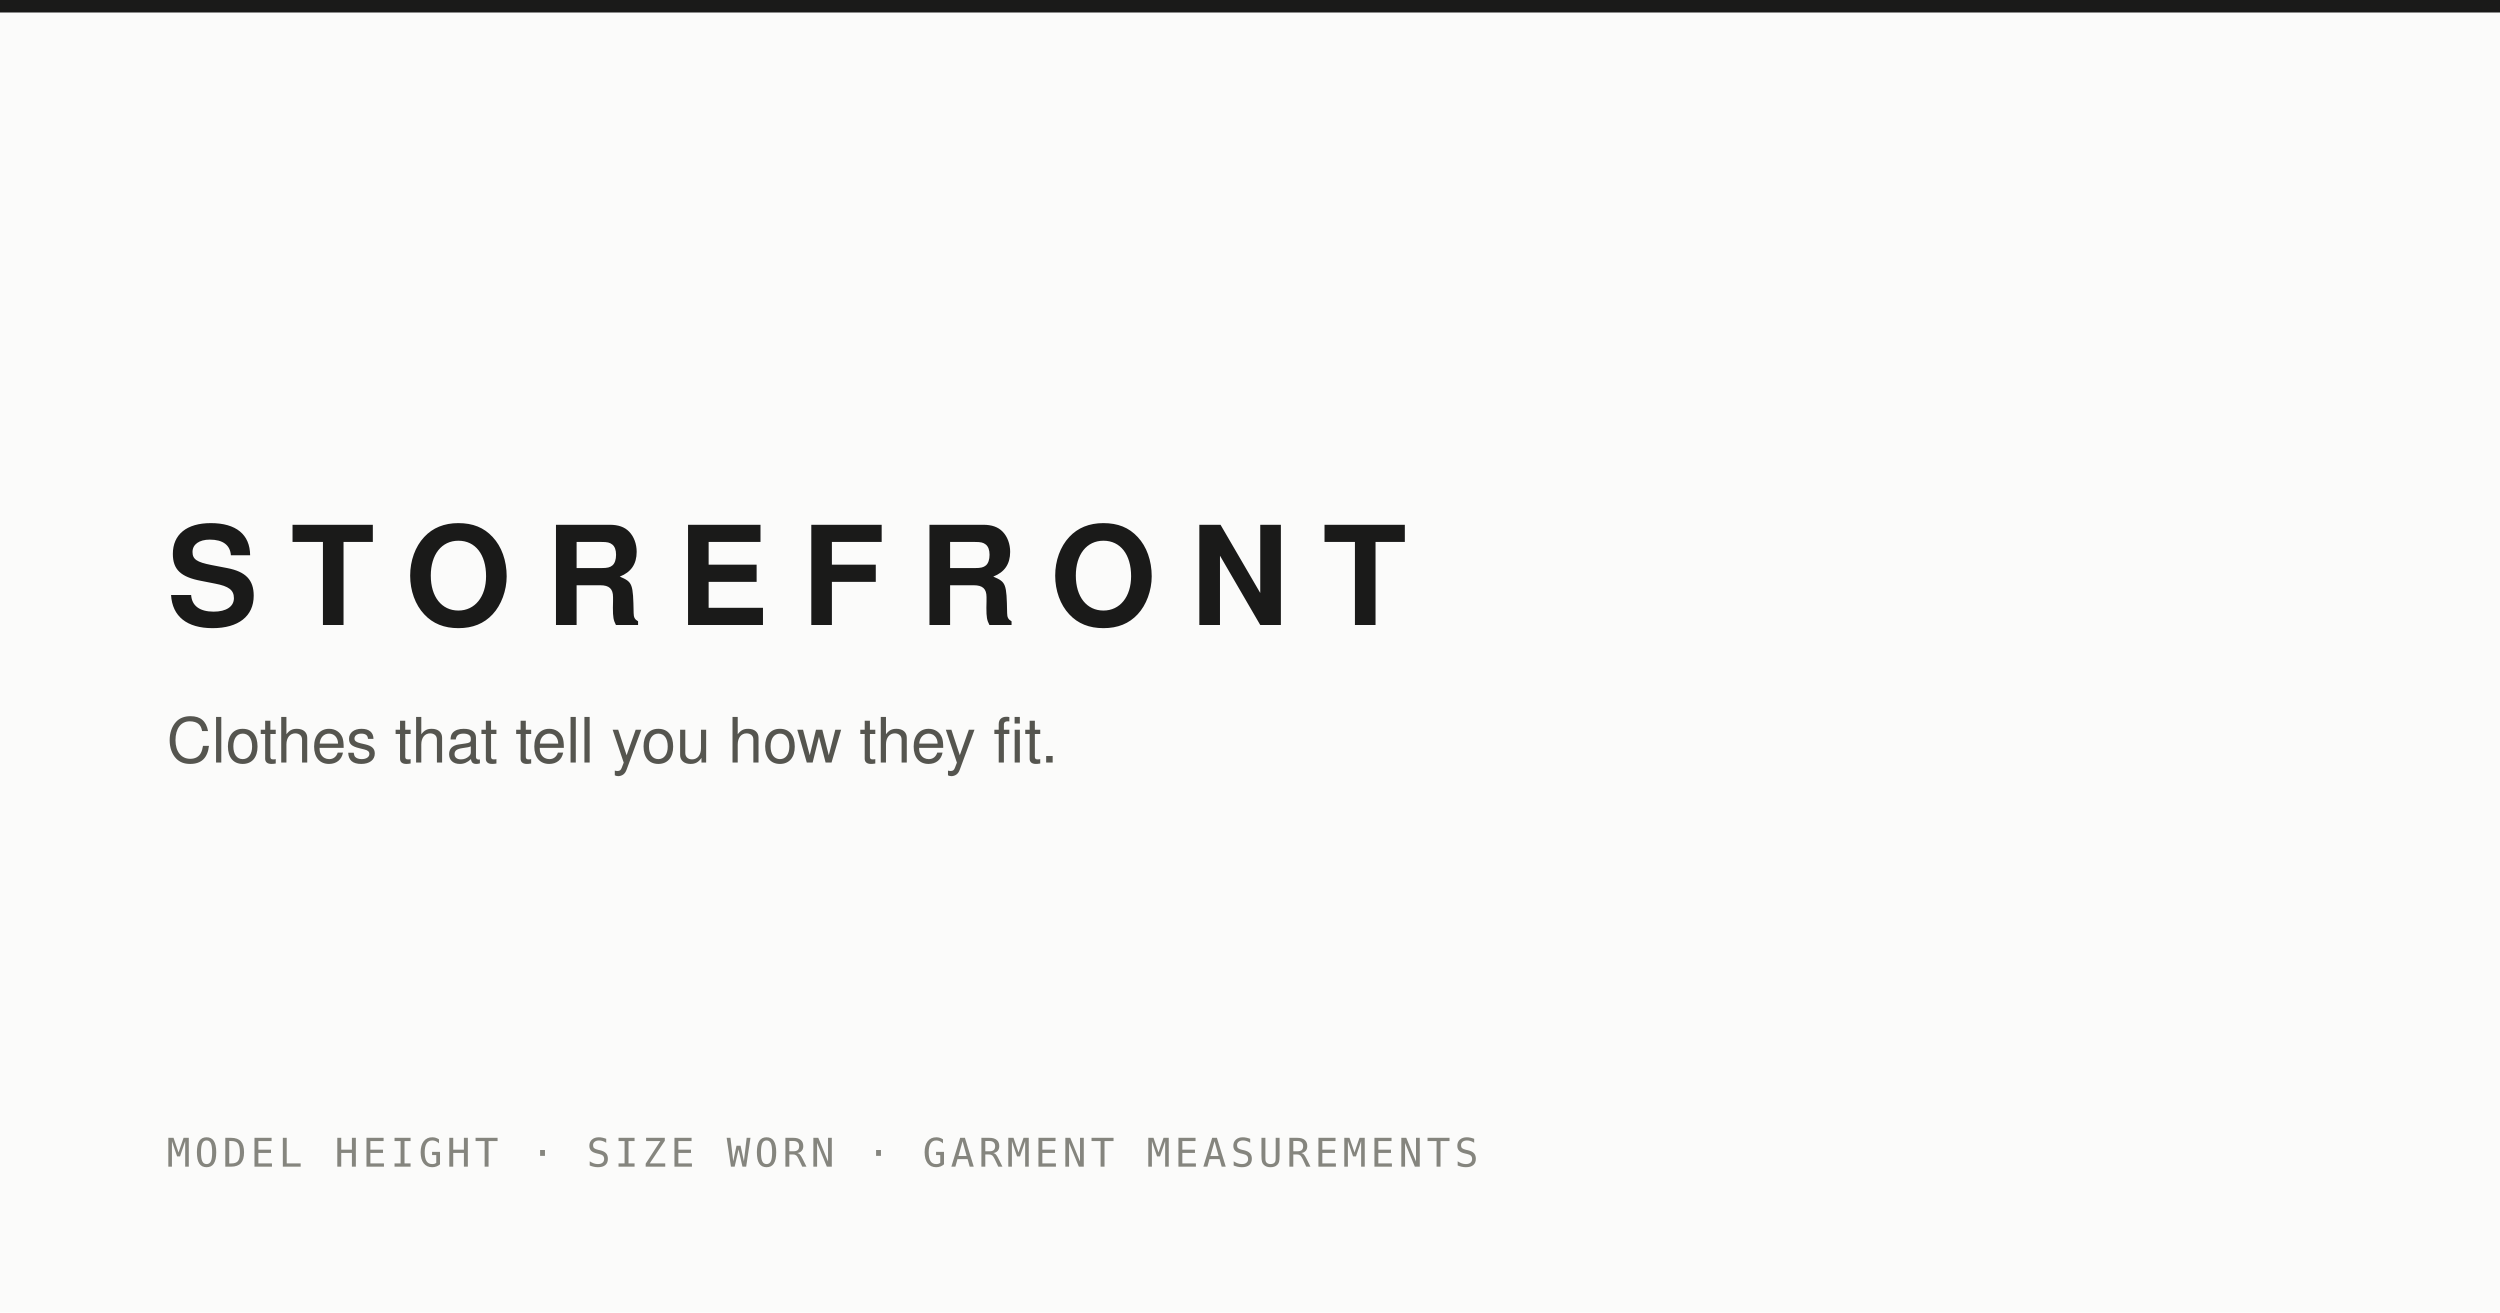
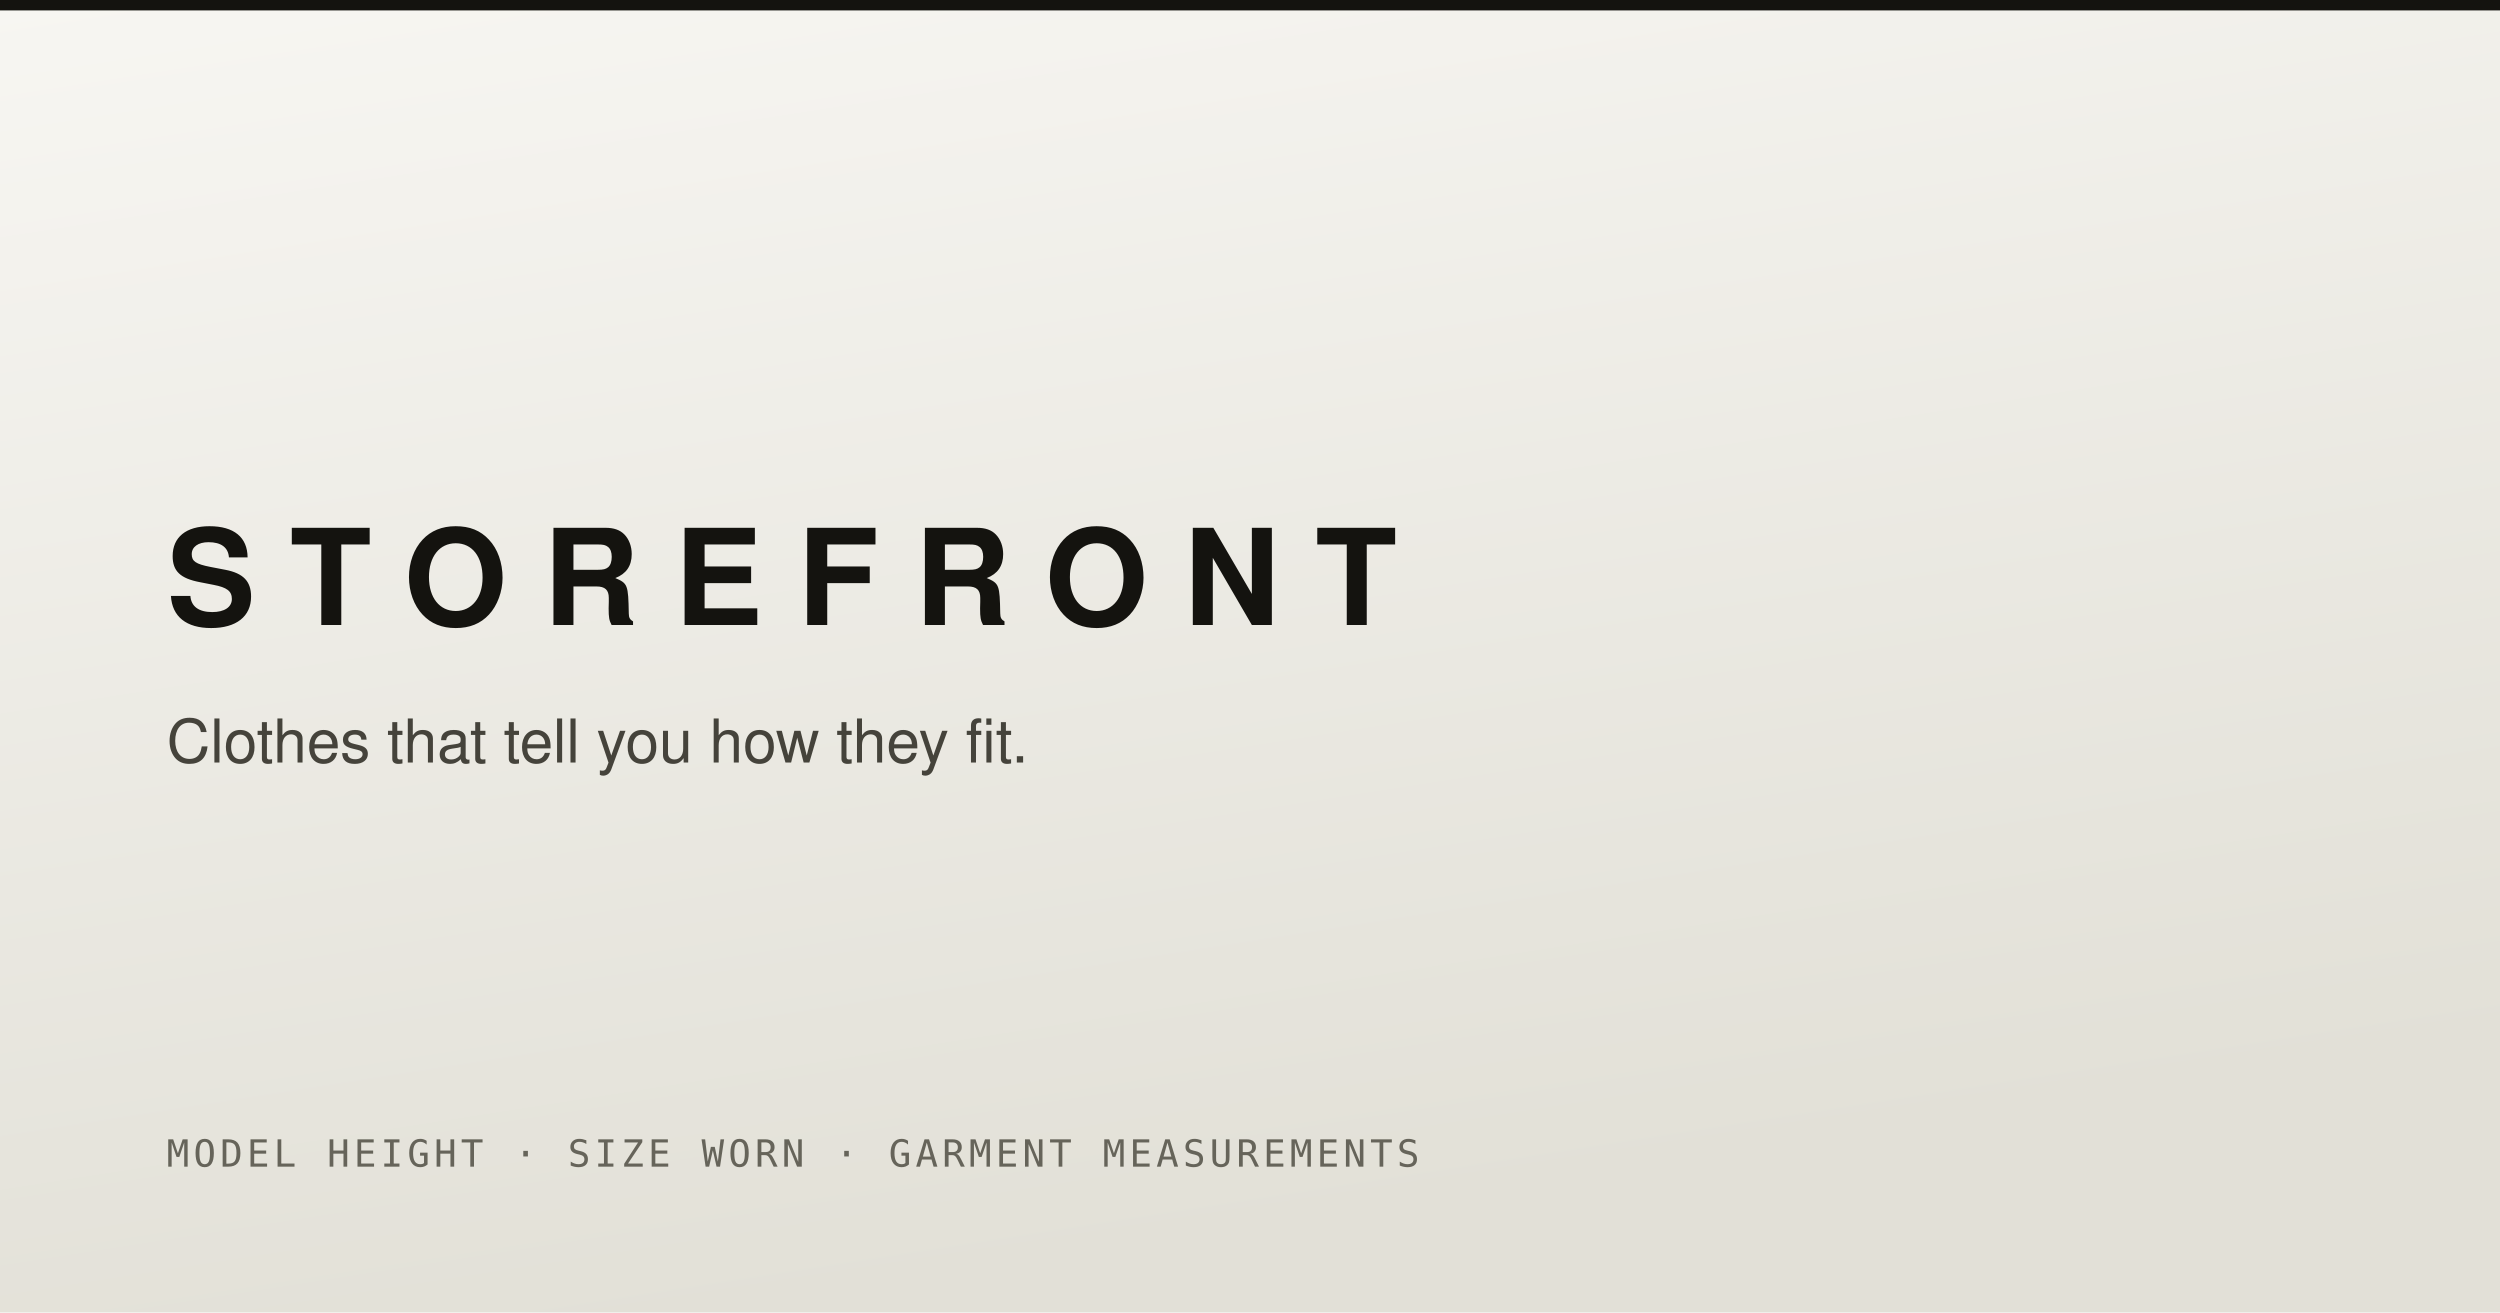
<svg xmlns="http://www.w3.org/2000/svg" width="1200" height="630" viewBox="0 0 1200 630" role="img" aria-label="Storefront">
-   <rect width="1200" height="630" fill="#FBFBFA" />
-   <rect x="0" y="0" width="1200" height="6" fill="#1A1A19" />
-   <text x="80" y="300" font-family="Helvetica Neue, Helvetica, Arial, sans-serif" font-size="66" font-weight="600" letter-spacing="16" fill="#1A1A19">STOREFRONT</text>
-   <text x="80" y="366" font-family="Helvetica Neue, Helvetica, Arial, sans-serif" font-size="30" fill="#55554F">Clothes that tell you how they fit.</text>
-   <text x="80" y="560" font-family="ui-monospace, Menlo, monospace" font-size="19" letter-spacing="2" fill="#85857E">MODEL HEIGHT · SIZE WORN · GARMENT MEASUREMENTS</text>
+   <defs>
+     <linearGradient id="wash" x1="0" y1="0" x2="0.3" y2="1">
+       <stop offset="0%" stop-color="#F7F6F2" />
+       <stop offset="100%" stop-color="#E2E0D7" />
+     </linearGradient>
+   </defs>
+   <rect width="1200" height="630" fill="url(#wash)" />
+   <rect x="0" y="0" width="1200" height="5" fill="#14130F" />
+   <text x="80" y="300" font-family="Helvetica Neue, Helvetica, Arial, sans-serif" font-size="64" font-weight="600" letter-spacing="17" fill="#14130F">STOREFRONT</text>
+   <text x="80" y="366" font-family="Helvetica Neue, Helvetica, Arial, sans-serif" font-size="29" fill="#45433B">Clothes that tell you how they fit.</text>
+   <text x="80" y="560" font-family="ui-monospace, Menlo, monospace" font-size="18" letter-spacing="2" fill="#66645A">MODEL HEIGHT · SIZE WORN · GARMENT MEASUREMENTS</text>
</svg>
